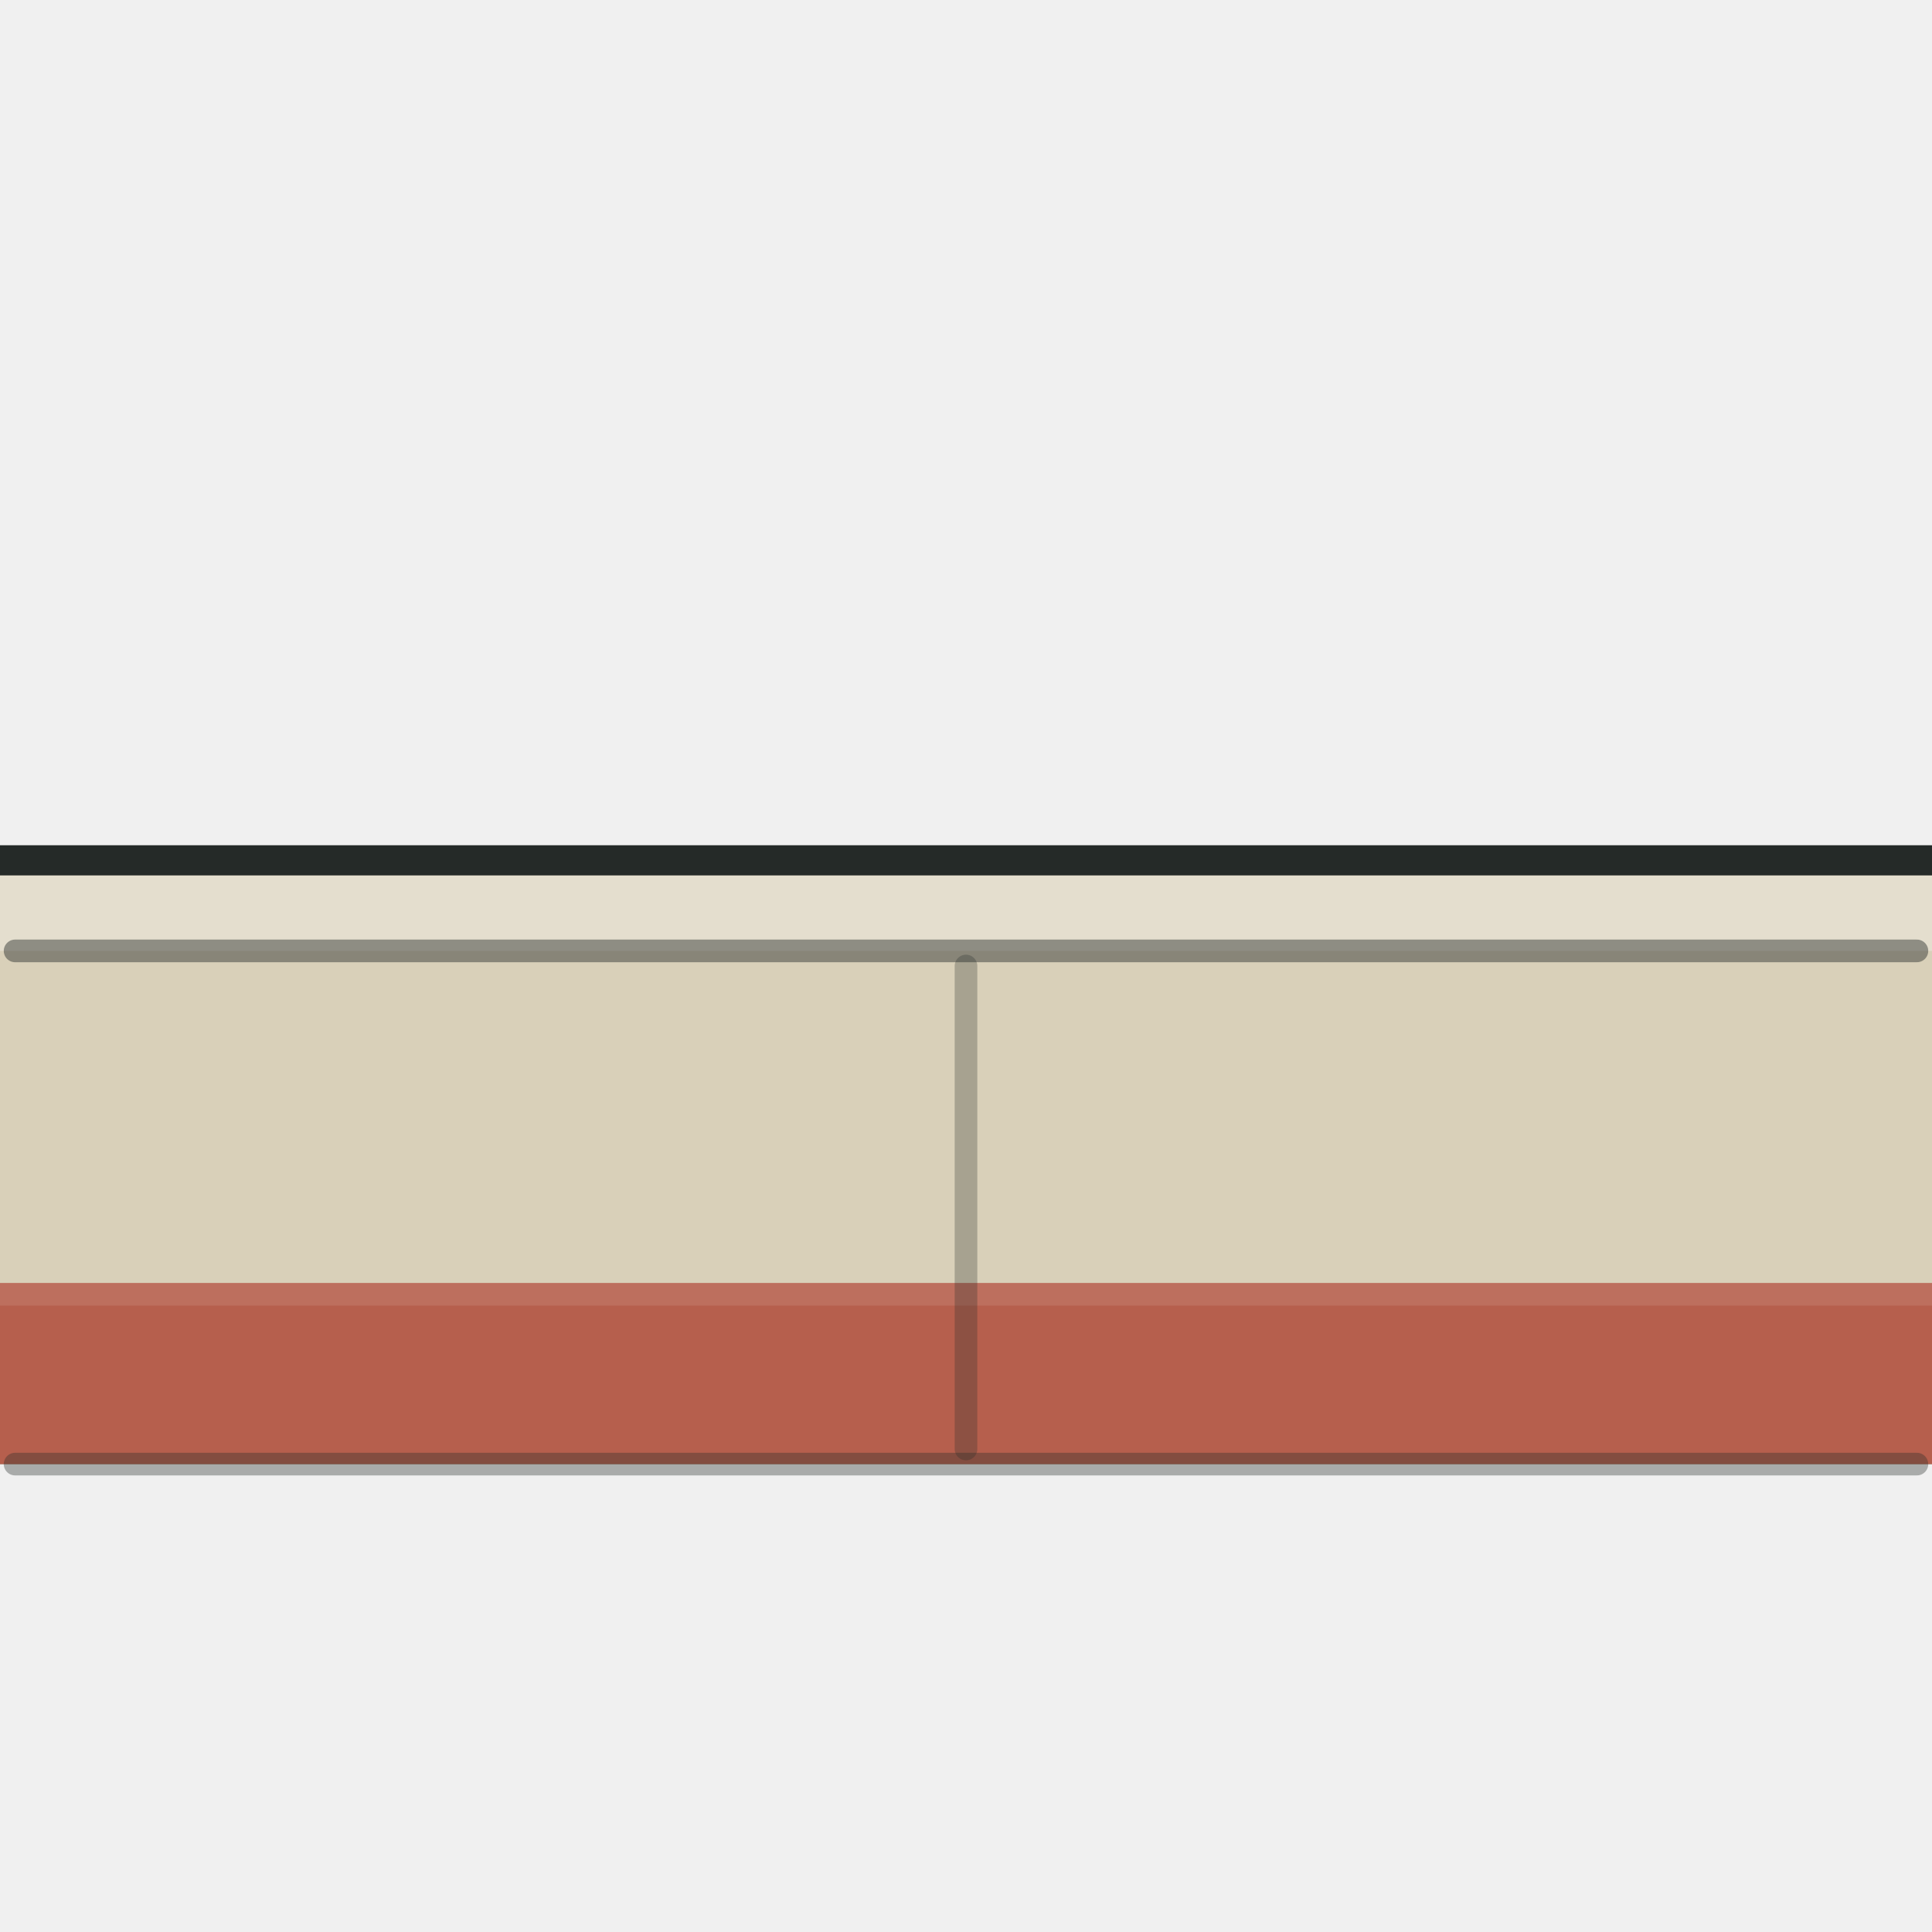
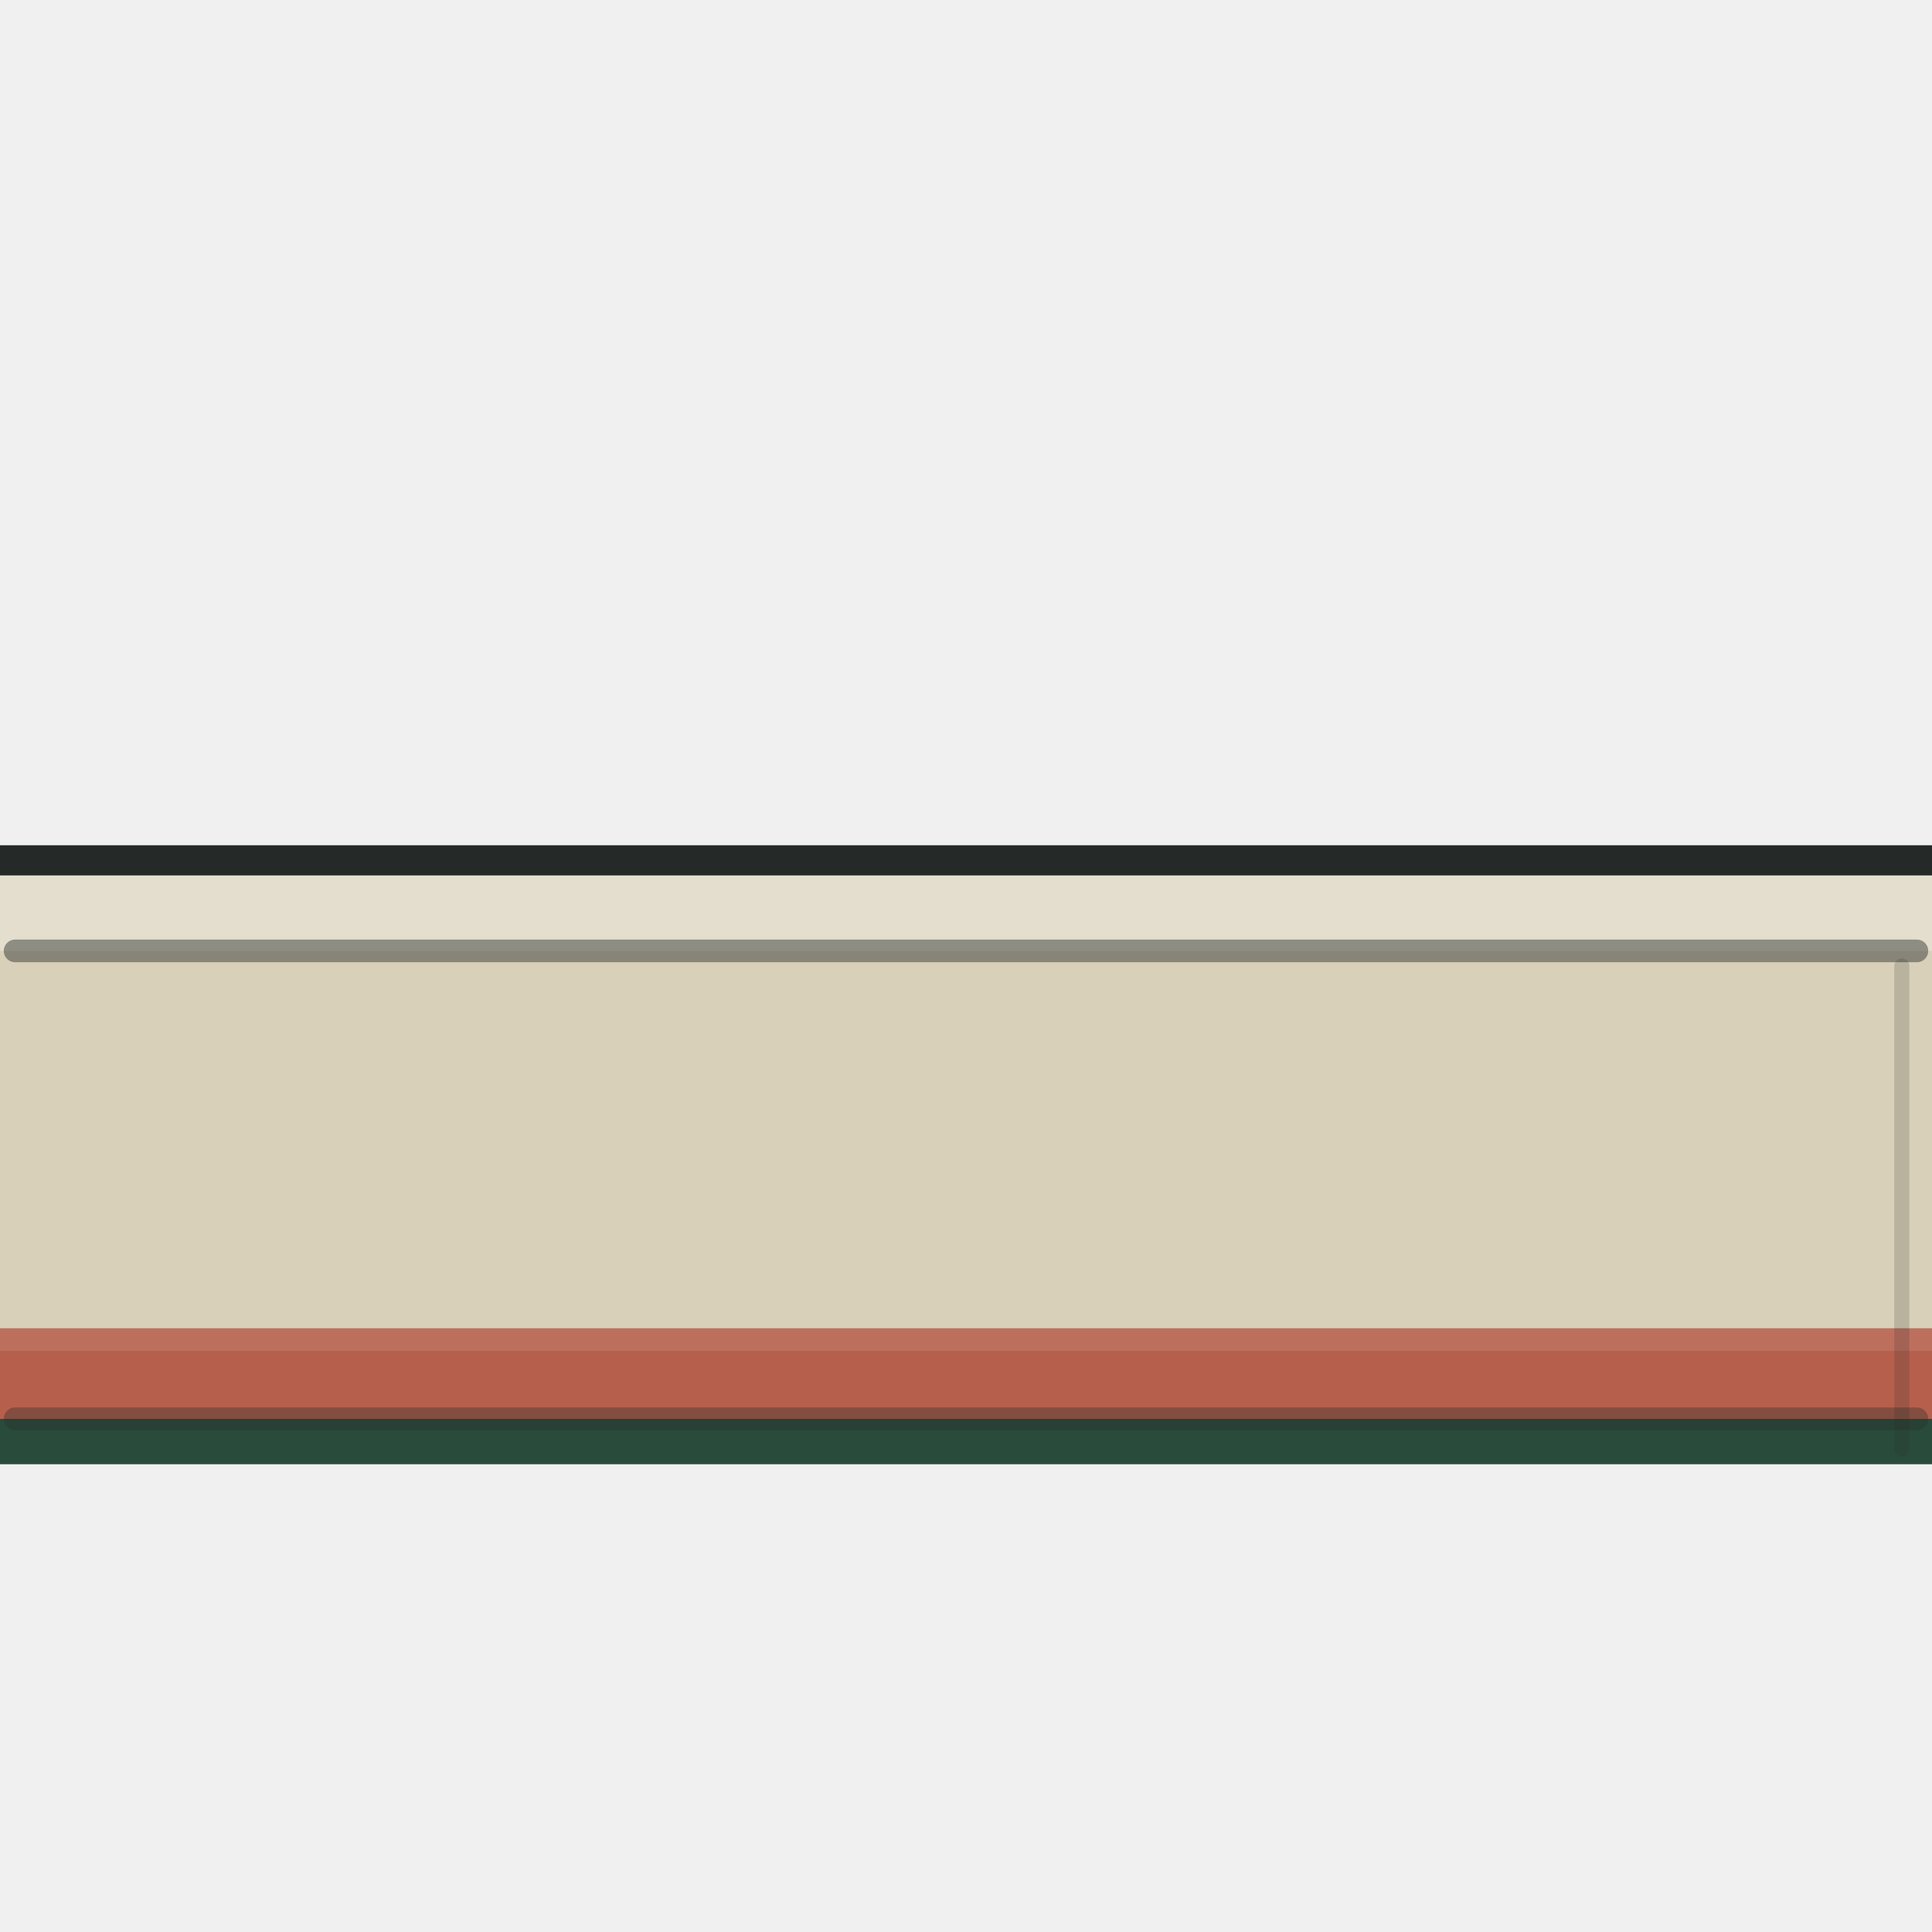
<svg xmlns="http://www.w3.org/2000/svg" viewBox="0 0 128 128" width="128" height="128">
  <g id="detail/upper">
    <path id="upper-contour" d="M 0 56 H 128 V 97 H 0 Z" fill="#252A28" />
    <path id="upper-shell" d="M 0 58 H 128 V 97 H 0 Z" fill="#D9D0B9" />
    <path id="upper-reveal-light" d="M 0 58 H 128 V 63 H 0 Z" fill="#FFFFFF" opacity="0.30" />
-     <path id="upper-coral-band" d="M 0 85 H 128 V 97 H 0 Z" fill="#B65F4D" />
-     <path id="upper-band-light" d="M 0 85 H 128 V 86.5 H 0 Z" fill="#FFFFFF" opacity="0.10" />
+     <path id="upper-coral-band" d="M 0 88 H 128 V 94 H 0 Z" fill="#B65F4D" />
+     <path id="upper-band-light" d="M 0 88 H 128 V 89.5 H 0 Z" fill="#FFFFFF" opacity="0.10" />
+     <path id="upper-green-handoff" d="M 0 94 H 128 V 97 H 0 Z" fill="#294B3C" />
    <path id="upper-arris-seam" d="M 1 63 H 127" fill="none" stroke="#252A28" stroke-width="1.5" stroke-linecap="round" stroke-linejoin="round" opacity="0.45" />
-     <path id="upper-band-seam" d="M 1 97 H 127" fill="none" stroke="#252A28" stroke-width="1.5" stroke-linecap="round" stroke-linejoin="round" opacity="0.35" />
-     <path id="upper-module-seam" d="M 64 64 V 96" fill="none" stroke="#252A28" stroke-width="1.5" stroke-linecap="round" stroke-linejoin="round" opacity="0.28" />
+     <path id="upper-band-seam" d="M 1 94 H 127" fill="none" stroke="#252A28" stroke-width="1.5" stroke-linecap="round" stroke-linejoin="round" opacity="0.35" />
+     <path id="upper-boundary-seam" d="M 126 64 V 96" fill="none" stroke="#252A28" stroke-width="1" stroke-linecap="round" stroke-linejoin="round" opacity="0.18" />
  </g>
</svg>
